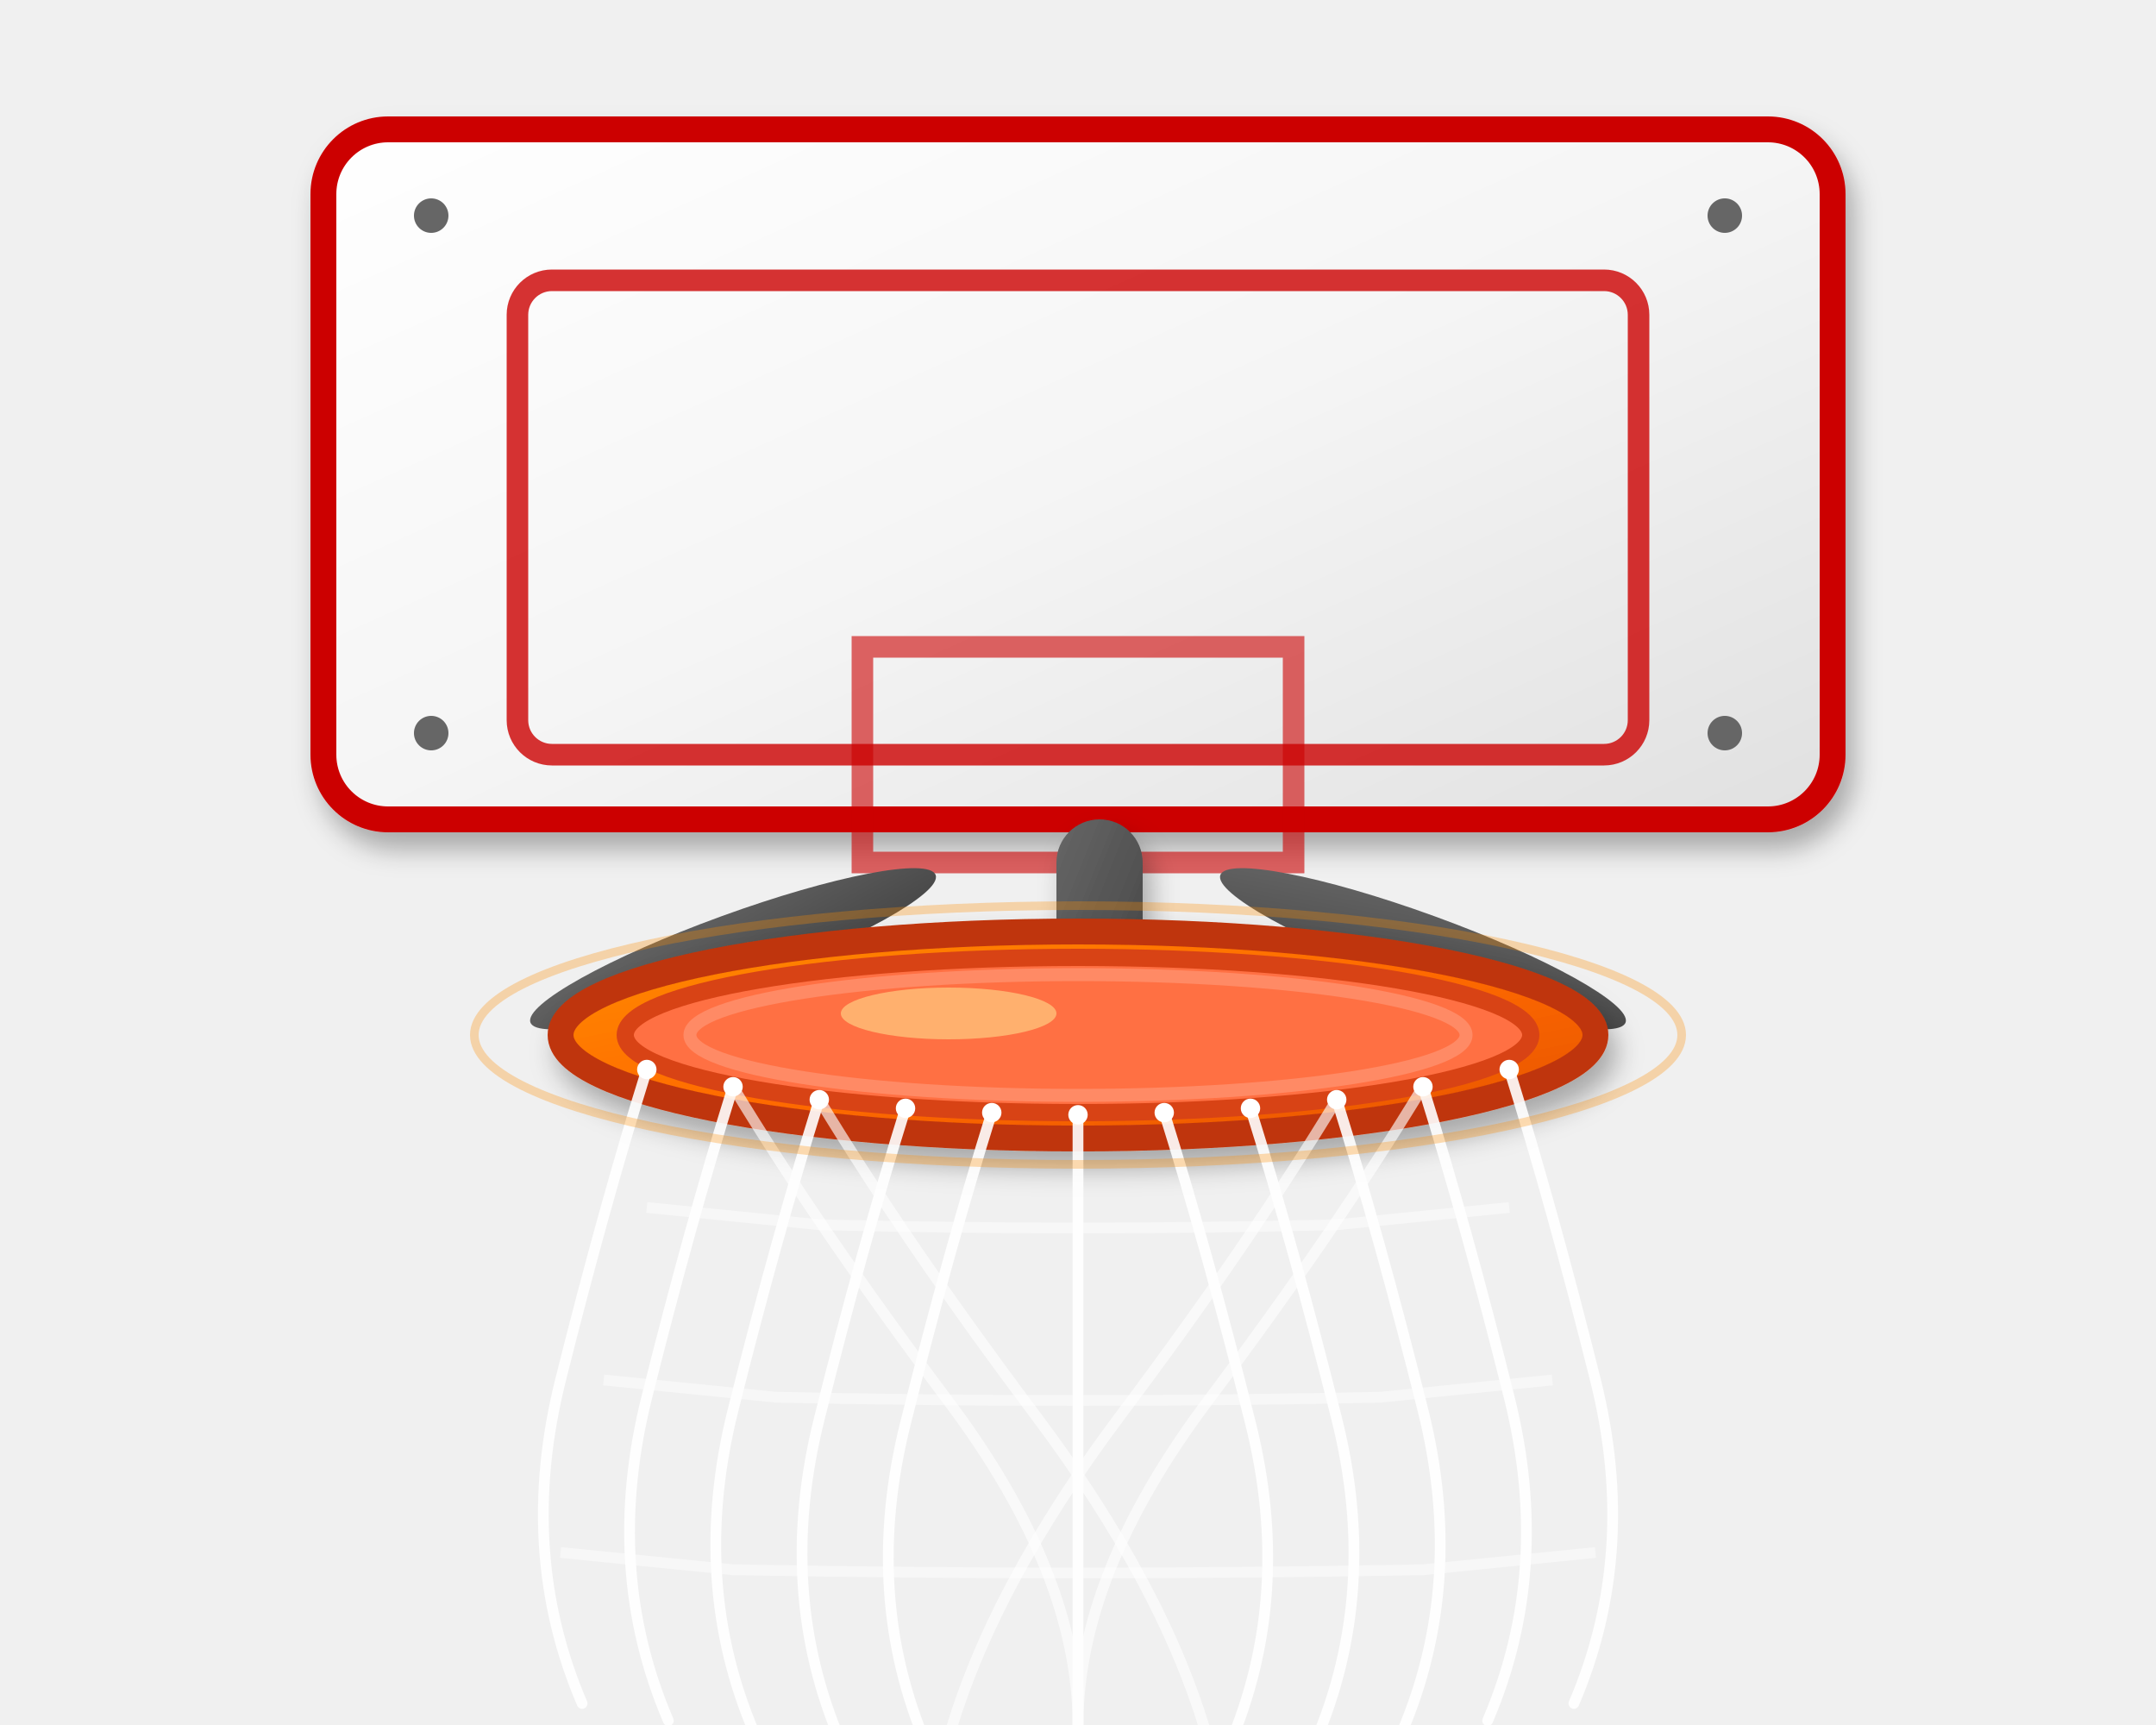
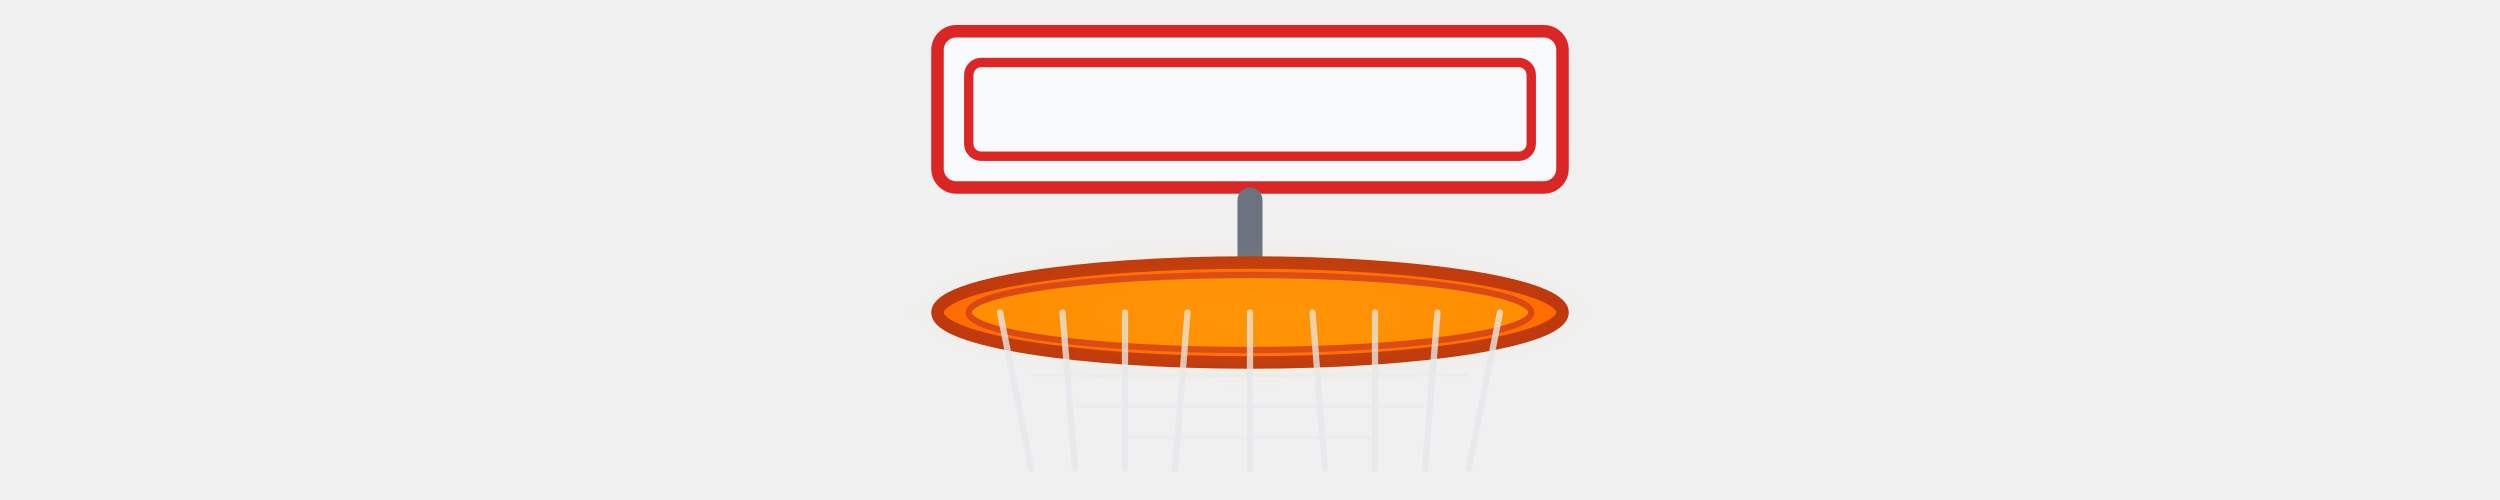
- <svg xmlns="http://www.w3.org/2000/svg" width="500" height="400" viewBox="0 0 500 400">
+ <svg xmlns="http://www.w3.org/2000/svg" width="400" height="80" viewBox="0 0 400 80">
+   <rect x="150" y="5" width="100" height="25" fill="#f8f9fa" stroke="#dc2626" stroke-width="2" rx="3" />
+   <rect x="155" y="10" width="90" height="15" fill="none" stroke="#dc2626" stroke-width="1.5" rx="2" />
+   <rect x="198" y="30" width="4" height="15" fill="#6b7280" rx="2" />
+   <ellipse cx="200" cy="50" rx="50" ry="8" fill="#ff6b00" stroke="#bf360c" stroke-width="2" />
+   <ellipse cx="200" cy="50" rx="45" ry="6" fill="#ff8c00" stroke="#d84315" stroke-width="1" />
+   <g stroke="#e5e7eb" stroke-width="1" fill="none" opacity="0.8">
+     <path d="M160 50 L165 75" stroke-linecap="round" />
+     <path d="M170 50 L172 75" stroke-linecap="round" />
+     <path d="M180 50 L180 75" stroke-linecap="round" />
+     <path d="M190 50 L188 75" stroke-linecap="round" />
+     <path d="M200 50 L200 75" stroke-linecap="round" />
+     <path d="M210 50 L212 75" stroke-linecap="round" />
+     <path d="M220 50 L220 75" stroke-linecap="round" />
+     <path d="M230 50 L228 75" stroke-linecap="round" />
+     <path d="M240 50 L235 75" stroke-linecap="round" />
+     <path d="M165 60 L235 60" stroke-width="0.5" opacity="0.6" />
+     <path d="M172 65 L228 65" stroke-width="0.5" opacity="0.6" />
+     <path d="M180 70 L220 70" stroke-width="0.5" opacity="0.6" />
+   </g>
+   <ellipse cx="200" cy="50" rx="55" ry="12" fill="url(#glowGradient)" opacity="0.3" />
  <defs>
-     <linearGradient id="backboardGradient" x1="0%" y1="0%" x2="100%" y2="100%">
-       <stop offset="0%" style="stop-color:#ffffff;stop-opacity:1" />
-       <stop offset="50%" style="stop-color:#f5f5f5;stop-opacity:1" />
-       <stop offset="100%" style="stop-color:#e0e0e0;stop-opacity:1" />
-     </linearGradient>
-     <linearGradient id="rimGradient" x1="0%" y1="0%" x2="100%" y2="100%">
-       <stop offset="0%" style="stop-color:#ff8c00;stop-opacity:1" />
-       <stop offset="50%" style="stop-color:#ff6b00;stop-opacity:1" />
-       <stop offset="100%" style="stop-color:#e55100;stop-opacity:1" />
-     </linearGradient>
-     <linearGradient id="supportGradient" x1="0%" y1="0%" x2="100%" y2="100%">
-       <stop offset="0%" style="stop-color:#666666;stop-opacity:1" />
-       <stop offset="50%" style="stop-color:#555555;stop-opacity:1" />
-       <stop offset="100%" style="stop-color:#444444;stop-opacity:1" />
-     </linearGradient>
-     <filter id="dropShadow" x="-50%" y="-50%" width="200%" height="200%">
-       <feDropShadow dx="2" dy="4" stdDeviation="3" flood-color="#000000" flood-opacity="0.3" />
-     </filter>
-     <filter id="innerShadow" x="-50%" y="-50%" width="200%" height="200%">
-       <feOffset dx="0" dy="2" />
-       <feGaussianBlur stdDeviation="2" result="offset-blur" />
-       <feFlood flood-color="#000000" flood-opacity="0.2" />
-       <feComposite in2="offset-blur" operator="in" />
-     </filter>
+     <radialGradient id="glowGradient" cx="50%" cy="50%" r="50%">
+       <stop offset="0%" style="stop-color:#fbbf24;stop-opacity:0.6" />
+       <stop offset="100%" style="stop-color:#fbbf24;stop-opacity:0" />
+     </radialGradient>
  </defs>
-   <rect x="75" y="30" width="350" height="160" rx="15" ry="15" fill="url(#backboardGradient)" stroke="#cc0000" stroke-width="6" filter="url(#dropShadow)" />
-   <rect x="120" y="65" width="260" height="110" rx="8" ry="8" fill="none" stroke="#cc0000" stroke-width="5" opacity="0.8" />
-   <rect x="200" y="150" width="100" height="50" fill="none" stroke="#cc0000" stroke-width="5" opacity="0.6" />
-   <circle cx="100" cy="50" r="4" fill="#666666" />
-   <circle cx="400" cy="50" r="4" fill="#666666" />
-   <circle cx="100" cy="170" r="4" fill="#666666" />
-   <circle cx="400" cy="170" r="4" fill="#666666" />
-   <rect x="245" y="190" width="20" height="50" fill="url(#supportGradient)" rx="10" ry="10" filter="url(#dropShadow)" />
-   <ellipse cx="170" cy="220" rx="50" ry="8" fill="url(#supportGradient)" transform="rotate(-20 170 220)" />
-   <ellipse cx="330" cy="220" rx="50" ry="8" fill="url(#supportGradient)" transform="rotate(20 330 220)" />
-   <ellipse cx="250" cy="240" rx="120" ry="24" fill="url(#rimGradient)" stroke="#bf360c" stroke-width="6" filter="url(#dropShadow)" />
-   <ellipse cx="250" cy="240" rx="105" ry="18" fill="#ff7043" stroke="#d84315" stroke-width="4" />
-   <ellipse cx="250" cy="240" rx="90" ry="14" fill="none" stroke="#ff8a65" stroke-width="3" />
-   <ellipse cx="220" cy="235" rx="25" ry="6" fill="#ffcc80" opacity="0.7" />
-   <g stroke="#ffffff" stroke-width="1.5" fill="#ffffff">
-     <circle cx="150" cy="248" r="1.5" />
-     <circle cx="170" cy="252" r="1.5" />
-     <circle cx="190" cy="255" r="1.5" />
-     <circle cx="210" cy="257" r="1.5" />
-     <circle cx="230" cy="258" r="1.5" />
-     <circle cx="250" cy="258.5" r="1.5" />
-     <circle cx="270" cy="258" r="1.5" />
-     <circle cx="290" cy="257" r="1.5" />
-     <circle cx="310" cy="255" r="1.5" />
-     <circle cx="330" cy="252" r="1.5" />
-     <circle cx="350" cy="248" r="1.5" />
-   </g>
-   <g stroke="#ffffff" stroke-width="2.5" fill="none" opacity="0.9">
-     <path d="M150,248 Q140,280 130,320 Q120,360 135,395" stroke-linecap="round" />
-     <path d="M170,252 Q160,284 150,324 Q140,364 155,399" stroke-linecap="round" />
-     <path d="M190,255 Q180,287 170,327 Q160,367 175,402" stroke-linecap="round" />
-     <path d="M210,257 Q200,289 190,329 Q180,369 195,404" stroke-linecap="round" />
-     <path d="M230,258 Q220,290 210,330 Q200,370 215,405" stroke-linecap="round" />
-     <path d="M250,258.5 Q250,290.5 250,330.5 Q250,370.5 250,405.5" stroke-linecap="round" />
-     <path d="M270,258 Q280,290 290,330 Q300,370 285,405" stroke-linecap="round" />
-     <path d="M290,257 Q300,289 310,329 Q320,369 305,404" stroke-linecap="round" />
-     <path d="M310,255 Q320,287 330,327 Q340,367 325,402" stroke-linecap="round" />
-     <path d="M330,252 Q340,284 350,324 Q360,364 345,399" stroke-linecap="round" />
-     <path d="M350,248 Q360,280 370,320 Q380,360 365,395" stroke-linecap="round" />
-     <path d="M170,252 Q190,285 220,325 Q250,365 250,400" stroke-linecap="round" opacity="0.7" />
-     <path d="M190,255 Q210,288 240,328 Q270,368 280,403" stroke-linecap="round" opacity="0.7" />
-     <path d="M310,255 Q290,288 260,328 Q230,368 220,403" stroke-linecap="round" opacity="0.7" />
-     <path d="M330,252 Q310,285 280,325 Q250,365 250,400" stroke-linecap="round" opacity="0.7" />
-     <path d="M150,280 Q170,282 190,284 Q250,285.5 310,284 Q330,282 350,280" opacity="0.5" />
-     <path d="M140,320 Q160,322 180,324 Q250,325.5 320,324 Q340,322 360,320" opacity="0.5" />
-     <path d="M130,360 Q150,362 170,364 Q250,365.5 330,364 Q350,362 370,360" opacity="0.5" />
-   </g>
-   <ellipse cx="250" cy="240" rx="140" ry="30" fill="none" stroke="#ff8c00" stroke-width="2" opacity="0.3" />
</svg>
